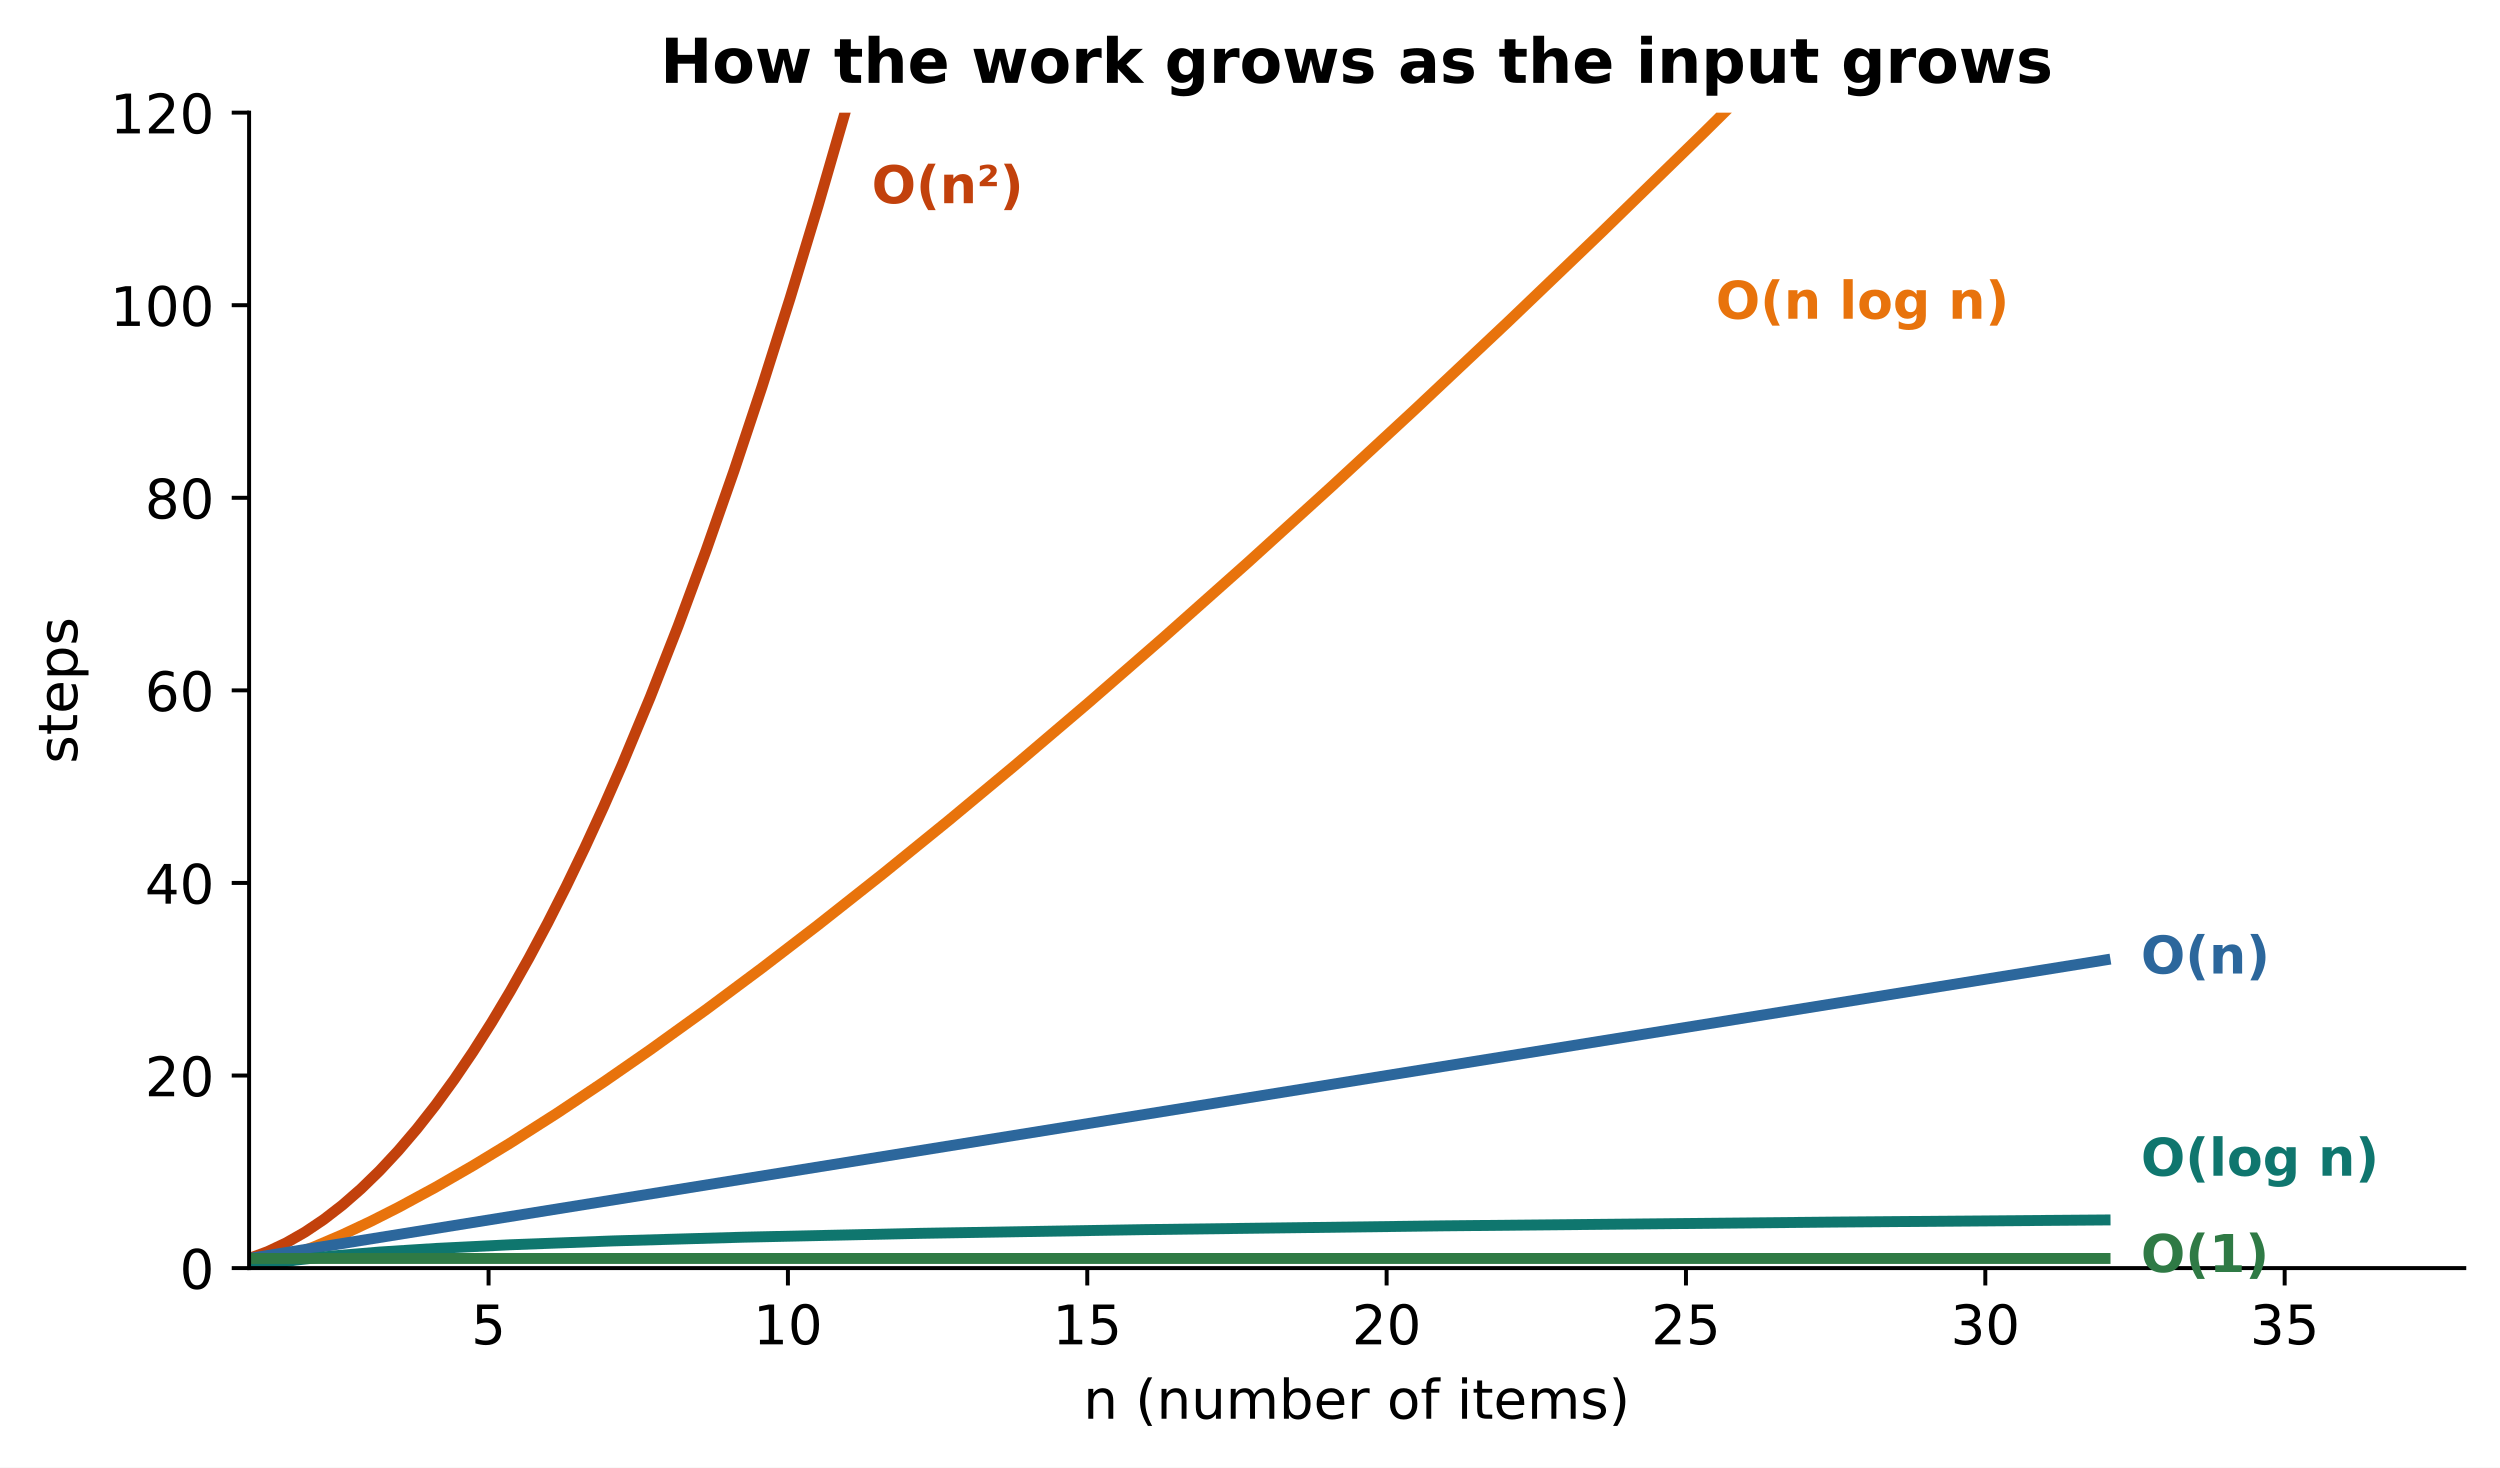
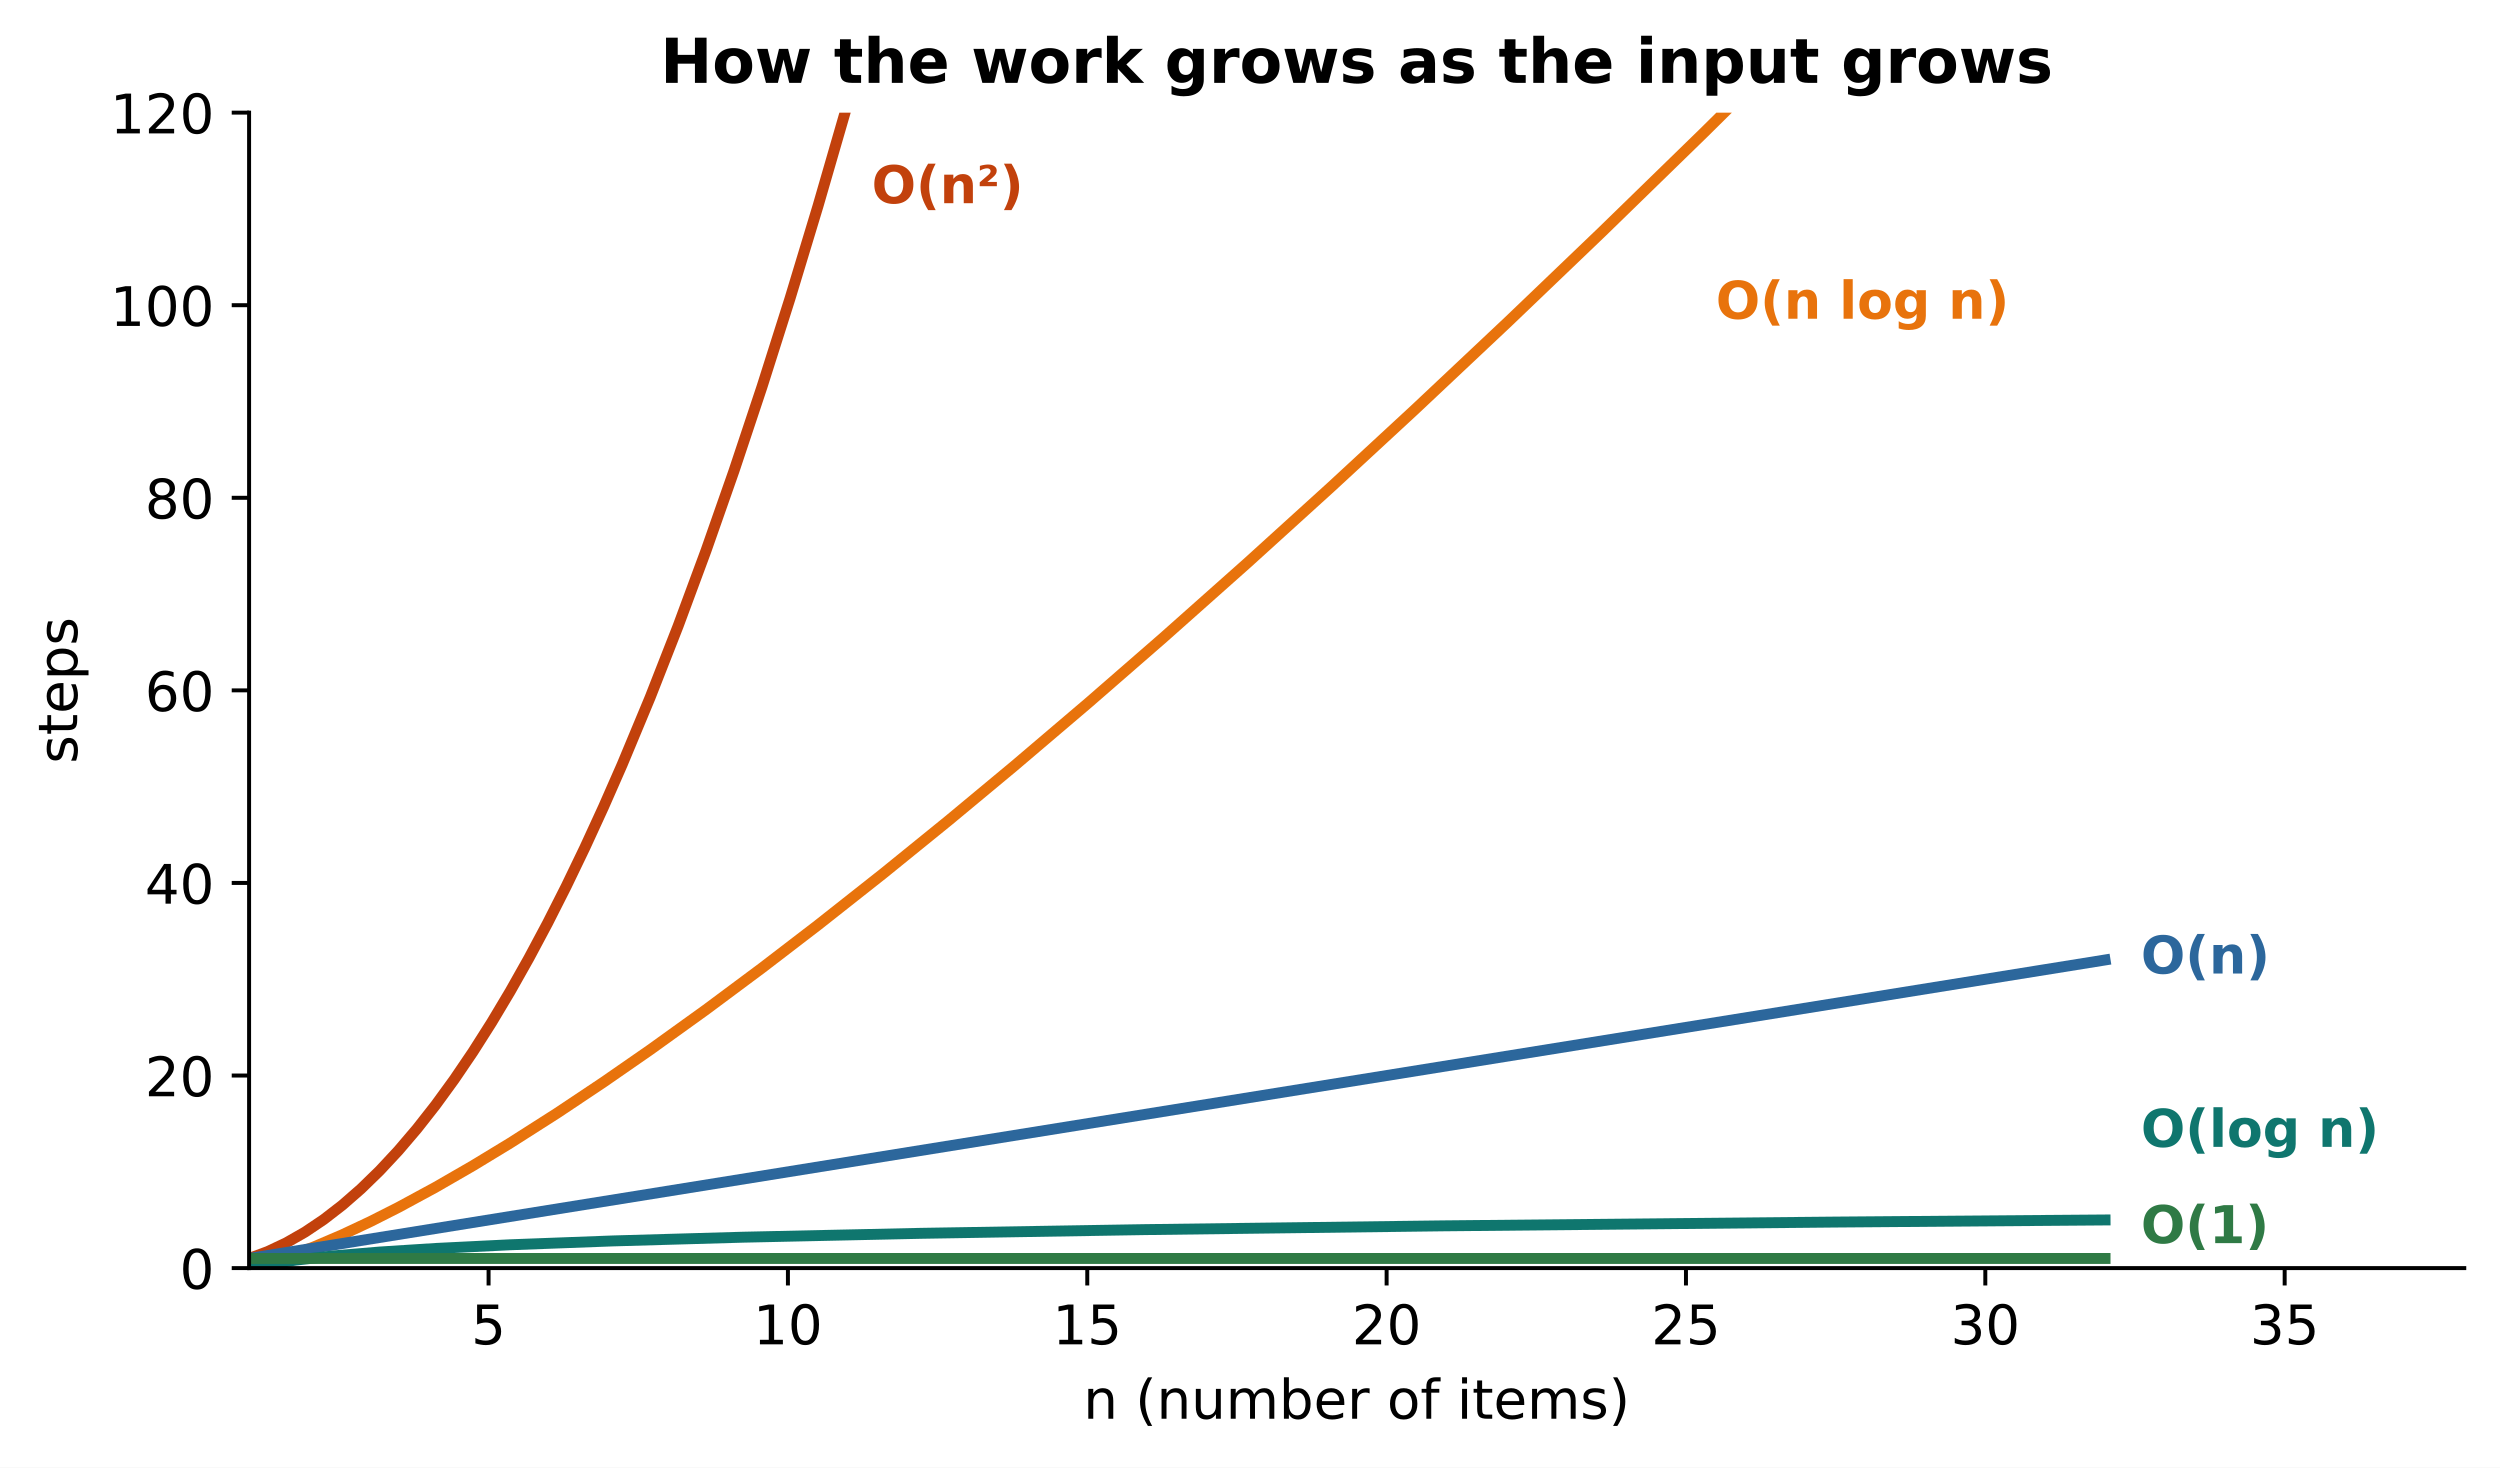
<svg xmlns="http://www.w3.org/2000/svg" xmlns:xlink="http://www.w3.org/1999/xlink" width="503.796pt" height="295.747pt" viewBox="0 0 503.796 295.747" version="1.1">
  <defs>
    <style type="text/css">*{stroke-linejoin: round; stroke-linecap: butt}</style>
  </defs>
  <g id="figure_1">
    <g id="patch_1">
      <path d="M 0 295.747  L 503.796 295.747  L 503.796 0  L 0 0  z " style="fill: #ffffff" />
    </g>
    <g id="axes_1">
      <g id="patch_2">
        <path d="M 50.196 255.546  L 496.596 255.546  L 496.596 22.698  L 50.196 22.698  z " style="fill: #ffffff" />
      </g>
      <g id="matplotlib.axis_1">
        <g id="xtick_1">
          <g id="line2d_1">
            <defs>
              <path id="m54d075e11c" d="M 0 0  L 0 3.5  " style="stroke: #000000; stroke-width: 0.8" />
            </defs>
            <g>
              <use xlink:href="#m54d075e11c" x="98.456" y="255.546" style="stroke: #000000; stroke-width: 0.8" />
            </g>
          </g>
          <g id="text_1">
            <text style="font-size: 11px; font-family: 'DejaVu Sans', 'Helvetica', 'Arial', sans-serif; text-anchor: middle" x="98.456" y="270.903" transform="rotate(-0 98.45571 270.9035)">5</text>
          </g>
        </g>
        <g id="xtick_2">
          <g id="line2d_2">
            <g>
              <use xlink:href="#m54d075e11c" x="158.78" y="255.546" style="stroke: #000000; stroke-width: 0.8" />
            </g>
          </g>
          <g id="text_2">
            <text style="font-size: 11px; font-family: 'DejaVu Sans', 'Helvetica', 'Arial', sans-serif; text-anchor: middle" x="158.78" y="270.903" transform="rotate(-0 158.78 270.9035)">10</text>
          </g>
        </g>
        <g id="xtick_3">
          <g id="line2d_3">
            <g>
              <use xlink:href="#m54d075e11c" x="219.104" y="255.546" style="stroke: #000000; stroke-width: 0.8" />
            </g>
          </g>
          <g id="text_3">
            <text style="font-size: 11px; font-family: 'DejaVu Sans', 'Helvetica', 'Arial', sans-serif; text-anchor: middle" x="219.104" y="270.903" transform="rotate(-0 219.1044 270.9035)">15</text>
          </g>
        </g>
        <g id="xtick_4">
          <g id="line2d_4">
            <g>
              <use xlink:href="#m54d075e11c" x="279.429" y="255.546" style="stroke: #000000; stroke-width: 0.8" />
            </g>
          </g>
          <g id="text_4">
            <text style="font-size: 11px; font-family: 'DejaVu Sans', 'Helvetica', 'Arial', sans-serif; text-anchor: middle" x="279.429" y="270.903" transform="rotate(-0 279.4287 270.9035)">20</text>
          </g>
        </g>
        <g id="xtick_5">
          <g id="line2d_5">
            <g>
              <use xlink:href="#m54d075e11c" x="339.753" y="255.546" style="stroke: #000000; stroke-width: 0.8" />
            </g>
          </g>
          <g id="text_5">
            <text style="font-size: 11px; font-family: 'DejaVu Sans', 'Helvetica', 'Arial', sans-serif; text-anchor: middle" x="339.753" y="270.903" transform="rotate(-0 339.753 270.9035)">25</text>
          </g>
        </g>
        <g id="xtick_6">
          <g id="line2d_6">
            <g>
              <use xlink:href="#m54d075e11c" x="400.077" y="255.546" style="stroke: #000000; stroke-width: 0.8" />
            </g>
          </g>
          <g id="text_6">
            <text style="font-size: 11px; font-family: 'DejaVu Sans', 'Helvetica', 'Arial', sans-serif; text-anchor: middle" x="400.077" y="270.903" transform="rotate(-0 400.0773 270.9035)">30</text>
          </g>
        </g>
        <g id="xtick_7">
          <g id="line2d_7">
            <g>
              <use xlink:href="#m54d075e11c" x="460.402" y="255.546" style="stroke: #000000; stroke-width: 0.8" />
            </g>
          </g>
          <g id="text_7">
            <text style="font-size: 11px; font-family: 'DejaVu Sans', 'Helvetica', 'Arial', sans-serif; text-anchor: middle" x="460.402" y="270.903" transform="rotate(-0 460.4017 270.9035)">35</text>
          </g>
        </g>
        <g id="text_8">
          <text style="font-size: 11px; font-family: 'DejaVu Sans', 'Helvetica', 'Arial', sans-serif; text-anchor: middle" x="273.396" y="285.904" transform="rotate(-0 273.3963 285.9043)">n (number of items)</text>
        </g>
      </g>
      <g id="matplotlib.axis_2">
        <g id="ytick_1">
          <g id="line2d_8">
            <defs>
              <path id="ma3d5372d76" d="M 0 0  L -3.5 0  " style="stroke: #000000; stroke-width: 0.8" />
            </defs>
            <g>
              <use xlink:href="#ma3d5372d76" x="50.196" y="255.546" style="stroke: #000000; stroke-width: 0.8" />
            </g>
          </g>
          <g id="text_9">
            <text style="font-size: 11px; font-family: 'DejaVu Sans', 'Helvetica', 'Arial', sans-serif; text-anchor: end" x="43.196" y="259.725" transform="rotate(-0 43.19625 259.7248)">0</text>
          </g>
        </g>
        <g id="ytick_2">
          <g id="line2d_9">
            <g>
              <use xlink:href="#ma3d5372d76" x="50.196" y="216.738" style="stroke: #000000; stroke-width: 0.8" />
            </g>
          </g>
          <g id="text_10">
            <text style="font-size: 11px; font-family: 'DejaVu Sans', 'Helvetica', 'Arial', sans-serif; text-anchor: end" x="43.196" y="220.917" transform="rotate(-0 43.19625 220.9168)">20</text>
          </g>
        </g>
        <g id="ytick_3">
          <g id="line2d_10">
            <g>
              <use xlink:href="#ma3d5372d76" x="50.196" y="177.93" style="stroke: #000000; stroke-width: 0.8" />
            </g>
          </g>
          <g id="text_11">
            <text style="font-size: 11px; font-family: 'DejaVu Sans', 'Helvetica', 'Arial', sans-serif; text-anchor: end" x="43.196" y="182.109" transform="rotate(-0 43.19625 182.1088)">40</text>
          </g>
        </g>
        <g id="ytick_4">
          <g id="line2d_11">
            <g>
              <use xlink:href="#ma3d5372d76" x="50.196" y="139.122" style="stroke: #000000; stroke-width: 0.8" />
            </g>
          </g>
          <g id="text_12">
            <text style="font-size: 11px; font-family: 'DejaVu Sans', 'Helvetica', 'Arial', sans-serif; text-anchor: end" x="43.196" y="143.301" transform="rotate(-0 43.19625 143.3008)">60</text>
          </g>
        </g>
        <g id="ytick_5">
          <g id="line2d_12">
            <g>
              <use xlink:href="#ma3d5372d76" x="50.196" y="100.314" style="stroke: #000000; stroke-width: 0.8" />
            </g>
          </g>
          <g id="text_13">
            <text style="font-size: 11px; font-family: 'DejaVu Sans', 'Helvetica', 'Arial', sans-serif; text-anchor: end" x="43.196" y="104.493" transform="rotate(-0 43.19625 104.4928)">80</text>
          </g>
        </g>
        <g id="ytick_6">
          <g id="line2d_13">
            <g>
              <use xlink:href="#ma3d5372d76" x="50.196" y="61.506" style="stroke: #000000; stroke-width: 0.8" />
            </g>
          </g>
          <g id="text_14">
            <text style="font-size: 11px; font-family: 'DejaVu Sans', 'Helvetica', 'Arial', sans-serif; text-anchor: end" x="43.196" y="65.685" transform="rotate(-0 43.19625 65.68476)">100</text>
          </g>
        </g>
        <g id="ytick_7">
          <g id="line2d_14">
            <g>
              <use xlink:href="#ma3d5372d76" x="50.196" y="22.698" style="stroke: #000000; stroke-width: 0.8" />
            </g>
          </g>
          <g id="text_15">
            <text style="font-size: 11px; font-family: 'DejaVu Sans', 'Helvetica', 'Arial', sans-serif; text-anchor: end" x="43.196" y="26.877" transform="rotate(-0 43.19625 26.87676)">120</text>
          </g>
        </g>
        <g id="text_16">
          <text style="font-size: 11px; font-family: 'DejaVu Sans', 'Helvetica', 'Arial', sans-serif; text-anchor: middle" x="15.557" y="139.122" transform="rotate(-90 15.55742 139.122)">steps</text>
        </g>
      </g>
      <g id="line2d_15">
        <path d="M 50.196 253.606  L 53.955 252.208  L 57.714 250.434  L 61.473 248.283  L 65.232 245.756  L 68.991 242.851  L 72.75 239.57  L 76.509 235.913  L 80.267 231.878  L 84.026 227.467  L 87.785 222.68  L 91.544 217.515  L 95.303 211.974  L 99.062 206.056  L 102.821 199.761  L 106.58 193.09  L 110.339 186.042  L 114.098 178.618  L 117.856 170.816  L 121.615 162.638  L 125.374 154.083  L 131.013 140.545  L 136.651 126.159  L 142.289 110.925  L 147.928 94.844  L 153.566 77.915  L 159.204 60.139  L 164.843 41.515  L 170.481 22.043  L 176.855 -1  L 176.855 -1  " clip-path="url(#p649d85715e)" style="fill: none; stroke: #c2410c; stroke-width: 2.2; stroke-linecap: square" />
      </g>
      <g id="line2d_16">
        <path d="M 50.196 255.546  L 53.955 254.55  L 57.714 253.345  L 63.352 251.231  L 68.991 248.822  L 74.629 246.172  L 80.267 243.319  L 87.785 239.246  L 95.303 234.908  L 102.821 230.34  L 112.218 224.347  L 121.615 218.076  L 131.013 211.56  L 142.289 203.45  L 153.566 195.056  L 164.843 186.407  L 177.999 176.022  L 191.155 165.35  L 204.311 154.415  L 219.347 141.623  L 234.382 128.542  L 251.298 113.506  L 268.213 98.158  L 285.128 82.521  L 303.922 64.833  L 322.717 46.836  L 343.391 26.707  L 364.065 6.252  L 371.321 -1  L 371.321 -1  " clip-path="url(#p649d85715e)" style="fill: none; stroke: #e8730c; stroke-width: 2.2; stroke-linecap: square" />
      </g>
      <g id="line2d_17">
        <path d="M 50.196 253.606  L 424.207 193.453  L 424.207 193.453  " clip-path="url(#p649d85715e)" style="fill: none; stroke: #2c679c; stroke-width: 2.2; stroke-linecap: square" />
      </g>
      <g id="line2d_18">
        <path d="M 50.196 255.546  L 53.955 254.787  L 59.594 253.934  L 67.111 253.093  L 76.509 252.307  L 87.785 251.586  L 102.821 250.845  L 123.495 250.069  L 149.807 249.317  L 185.517 248.54  L 230.624 247.792  L 290.766 247.031  L 369.703 246.27  L 424.207 245.844  L 424.207 245.844  " clip-path="url(#p649d85715e)" style="fill: none; stroke: #0f766e; stroke-width: 2.2; stroke-linecap: square" />
      </g>
      <g id="line2d_19">
        <path d="M 50.196 253.606  L 424.207 253.606  L 424.207 253.606  " clip-path="url(#p649d85715e)" style="fill: none; stroke: #2f7a45; stroke-width: 2.2; stroke-linecap: square" />
      </g>
      <g id="patch_3">
        <path d="M 50.196 255.546  L 50.196 22.698  " style="fill: none; stroke: #000000; stroke-width: 0.8; stroke-linejoin: miter; stroke-linecap: square" />
      </g>
      <g id="patch_4">
        <path d="M 50.196 255.546  L 496.596 255.546  " style="fill: none; stroke: #000000; stroke-width: 0.8; stroke-linejoin: miter; stroke-linecap: square" />
      </g>
      <g id="text_17">
        <text style="font-weight: 700; font-size: 10.5px; font-family: 'DejaVu Sans', 'Helvetica', 'Arial', sans-serif; text-anchor: start; fill: #c2410c" x="175.671" y="40.949" transform="rotate(-0 175.6708 40.94879)">O(n²)</text>
      </g>
      <g id="text_18">
        <text style="font-weight: 700; font-size: 10.5px; font-family: 'DejaVu Sans', 'Helvetica', 'Arial', sans-serif; text-anchor: start; fill: #e8730c" x="345.785" y="64.234" transform="rotate(-0 345.7854 64.234)">O(n log n)</text>
      </g>
      <g id="text_19">
        <text style="font-weight: 700; font-size: 10.5px; font-family: 'DejaVu Sans', 'Helvetica', 'Arial', sans-serif; text-anchor: start; fill: #2c679c" x="431.446" y="196.181" transform="rotate(-0 431.446 196.1808)">O(n)</text>
      </g>
      <g id="text_20">
-         <text style="font-weight: 700; font-size: 10.5px; font-family: 'DejaVu Sans', 'Helvetica', 'Arial', sans-serif; text-anchor: start; fill: #0f766e" x="431.446" y="236.93" transform="rotate(-0 431.446 236.9296)">O(log n)</text>
+         <text style="font-weight: 700; font-size: 10.5px; font-family: 'DejaVu Sans', 'Helvetica', 'Arial', sans-serif; text-anchor: start; fill: #0f766e" x="431.446" y="231.108" transform="rotate(-0 431.446 231.1084)">O(log n)</text>
      </g>
      <g id="text_21">
-         <text style="font-weight: 700; font-size: 10.5px; font-family: 'DejaVu Sans', 'Helvetica', 'Arial', sans-serif; text-anchor: start; fill: #2f7a45" x="431.446" y="256.333" transform="rotate(-0 431.446 256.3332)">O(1)</text>
+         <text style="font-weight: 700; font-size: 10.5px; font-family: 'DejaVu Sans', 'Helvetica', 'Arial', sans-serif; text-anchor: start; fill: #2f7a45" x="431.446" y="250.512" transform="rotate(-0 431.446 250.512)">O(1)</text>
      </g>
      <g id="text_22">
        <text style="font-weight: 700; font-size: 12.5px; font-family: 'DejaVu Sans', 'Helvetica', 'Arial', sans-serif; text-anchor: middle" x="273.396" y="16.698" transform="rotate(-0 273.3963 16.69805)">How the work grows as the input grows</text>
      </g>
    </g>
  </g>
  <defs>
    <clipPath id="p649d85715e">
      <rect x="50.196" y="22.698" width="446.4" height="232.848" />
    </clipPath>
  </defs>
</svg>
